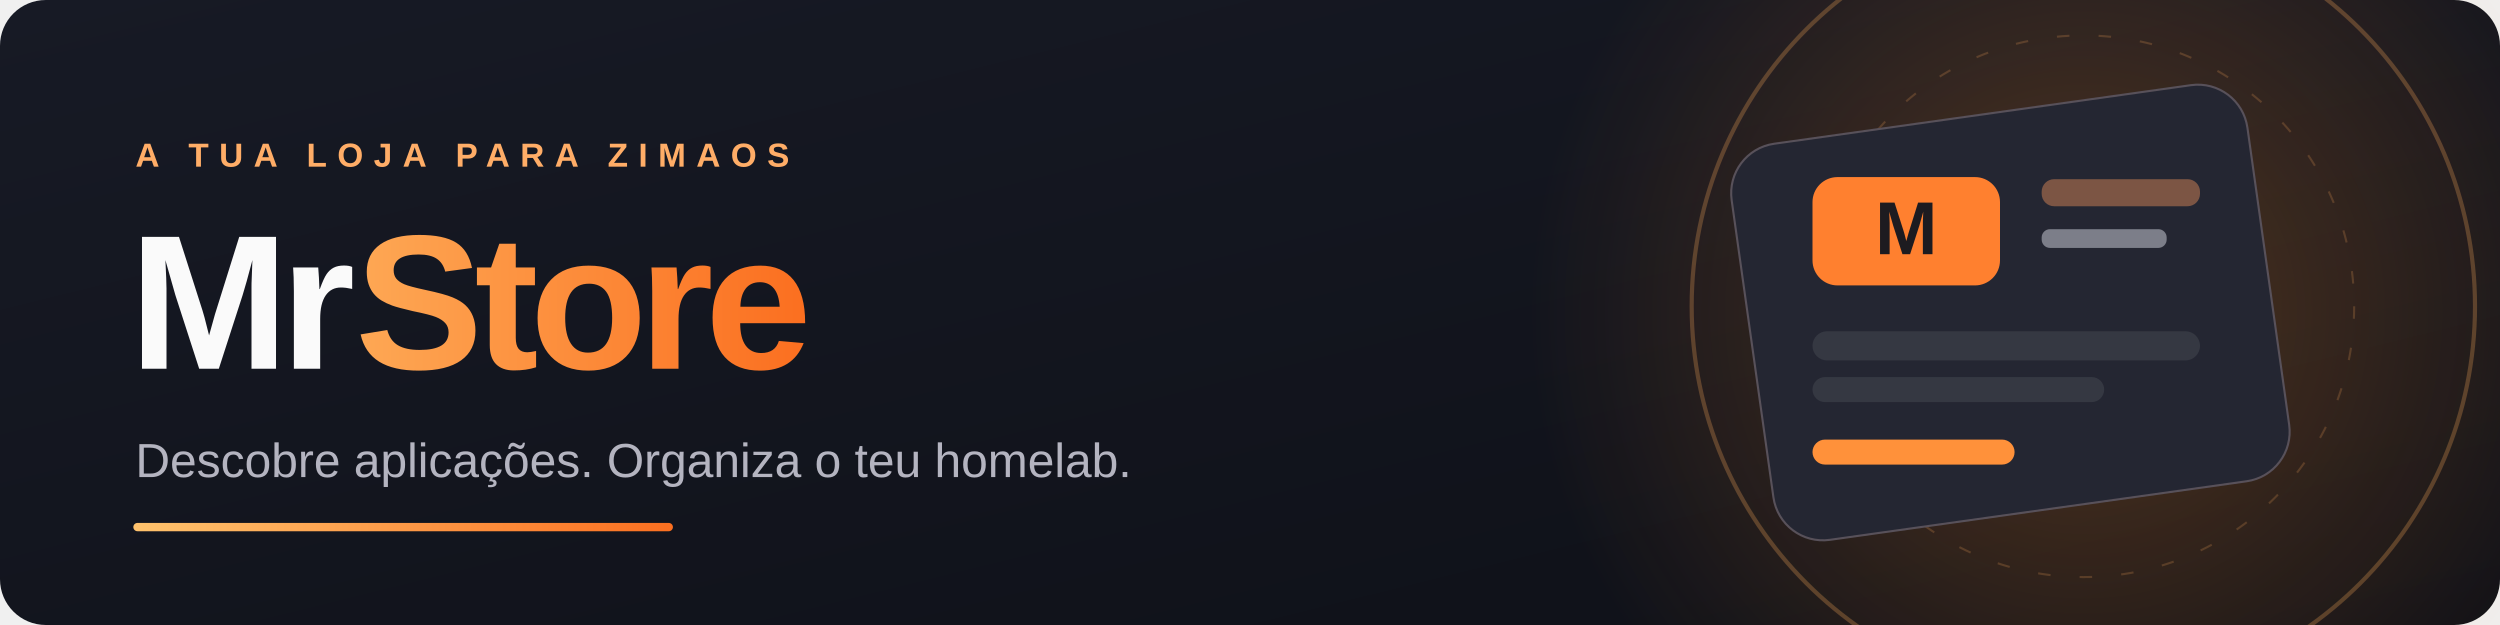
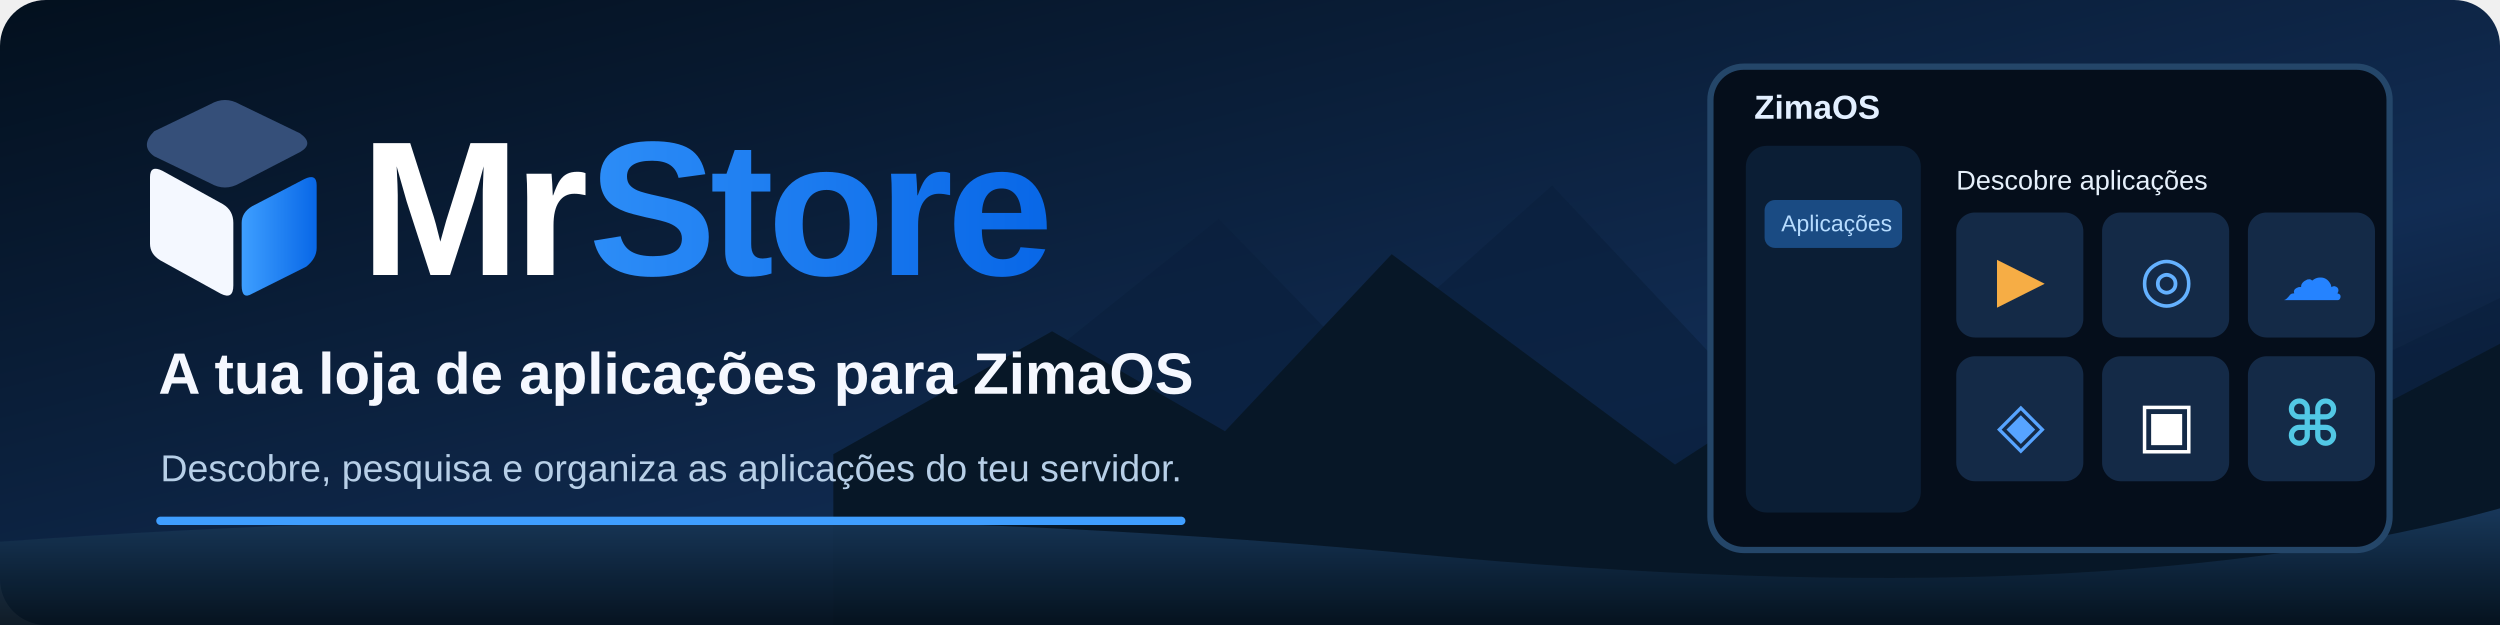
<svg xmlns="http://www.w3.org/2000/svg" viewBox="0 0 1200 300" role="img" aria-labelledby="title desc">
  <defs>
-     <linearGradient id="bg" x1="0" x2="1" y1="0" y2="1">
-       <stop stop-color="#171a25" />
-       <stop offset="1" stop-color="#0e1017" />
+     <linearGradient id="night" x1="0" x2="1" y1="0" y2="1">
+       <stop stop-color="#03101e" />
+       <stop offset=".65" stop-color="#112c53" />
+       <stop offset="1" stop-color="#06101d" />
    </linearGradient>
-     <linearGradient id="o" x1="0" x2="1">
-       <stop stop-color="#ffc36d" />
-       <stop offset="1" stop-color="#fb6f20" />
+     <linearGradient id="sea" x1="0" x2="0" y1="0" y2="1">
+       <stop stop-color="#19395c" />
+       <stop offset="1" stop-color="#05121e" />
    </linearGradient>
-     <radialGradient id="glow">
-       <stop stop-color="#ff8d2845" />
-       <stop offset="1" stop-color="#ff8d2800" />
-     </radialGradient>
+     <linearGradient id="blue" x1="0" x2="1">
+       <stop stop-color="#3e9fff" />
+       <stop offset="1" stop-color="#0867e7" />
+     </linearGradient>
  </defs>
-   <rect width="1200" height="300" rx="22" fill="url(#bg)" />
-   <circle cx="1000" cy="150" r="265" fill="url(#glow)" />
-   <circle cx="1000" cy="147" r="188" stroke="#ffad5a44" fill="none" stroke-width="2" />
-   <circle cx="1000" cy="147" r="130" stroke="#ffad5a33" fill="none" stroke-dasharray="6 14" />
-   <rect x="840" y="54" width="250" height="192" rx="24" fill="#242632" stroke="#58515a" transform="rotate(-8 965 150)" />
-   <rect x="870" y="85" width="90" height="52" rx="12" fill="#ff802f" />
-   <text x="915" y="122" text-anchor="middle" font-size="36" font-family="Arial,sans-serif" font-weight="bold" fill="#1d1b20">M</text>
-   <rect x="980" y="86" width="76" height="13" rx="6" fill="#ff9c6066" />
-   <rect x="980" y="110" width="60" height="9" rx="4" fill="#7c7e89" />
-   <rect x="870" y="159" width="186" height="14" rx="7" fill="#353842" />
-   <rect x="870" y="181" width="140" height="12" rx="6" fill="#353842" />
-   <rect x="870" y="211" width="97" height="12" rx="6" fill="#ff913a" />
-   <text x="65" y="80" fill="#ffad67" font-family="Arial,sans-serif" font-size="16" font-weight="bold" letter-spacing="5">A TUA LOJA PARA ZIMAOS</text>
-   <text x="62" y="177" fill="#fafafa" font-family="Arial,sans-serif" font-size="92" font-weight="bold" letter-spacing="-4">Mr<tspan fill="url(#o)">Store</tspan>
+   <rect width="1200" height="300" rx="22" fill="url(#night)" />
+   <path d="M460 205 585 105l66 68 94-84 109 116 90-56 102 69 154-75v157H460Z" fill="#0a203d" opacity=".7" />
+   <path d="M400 218 505 159l83 48 80-85 136 101 103-67 140 89 153-80v135H400Z" fill="#071727" />
+   <path d="M0 260 Q350 235 680 266T1200 244V300H0Z" fill="url(#sea)" opacity=".95" />
+   <rect x="821" y="32" width="326" height="232" rx="16" fill="#050e1b" stroke="#244669" stroke-width="3" />
+   <text x="842" y="57" font-family="Arial,sans-serif" font-size="16" font-weight="bold" fill="#e3efff">ZimaOS</text>
+   <rect x="838" y="70" width="84" height="176" rx="10" fill="#0b1e35" />
+   <rect x="847" y="96" width="66" height="23" rx="5" fill="#1a4b83" />
+   <text x="855" y="111" font-family="Arial,sans-serif" font-size="11" fill="#b6dcff">Aplicações</text>
+   <text x="939" y="91" font-family="Arial,sans-serif" font-size="13" fill="#e6f0fb">Descobre aplicações</text>
+   <g fill="#142a47">
+     <rect x="939" y="102" width="61" height="60" rx="9" />
+     <rect x="1009" y="102" width="61" height="60" rx="9" />
+     <rect x="1079" y="102" width="61" height="60" rx="9" />
+     <rect x="939" y="171" width="61" height="60" rx="9" />
+     <rect x="1009" y="171" width="61" height="60" rx="9" />
+     <rect x="1079" y="171" width="61" height="60" rx="9" />
+   </g>
+   <g font-family="Arial,sans-serif" font-weight="bold" font-size="30" text-anchor="middle">
+     <text x="970" y="144" fill="#f6ad45">▶</text>
+     <text x="1040" y="144" fill="#64b1ff">◎</text>
+     <text x="1110" y="144" fill="#2583ff">☁</text>
+     <text x="970" y="214" fill="#57a4ff">◈</text>
+     <text x="1040" y="214" fill="#ffffff">▣</text>
+     <text x="1110" y="214" fill="#52c8e5">⌘</text>
+   </g>
+   <path d="M74 63 101 50q7-4 14 0l29 14q7 5 0 9l-29 15q-7 4-14 0L74 75q-7-5 0-12" fill="#354f79" />
+   <path d="M72 85q0-6 6-3l29 16q5 3 5 9v30q0 7-6 4l-29-16q-5-3-5-8Z" fill="#f4f8ff" />
+   <path d="M116 107q0-5 5-8l25-13q6-3 6 3v30q0 5-5 9l-26 13q-5 3-5-4Z" fill="url(#blue)" />
+   <text x="173" y="132" fill="#ffffff" font-family="Arial,sans-serif" font-size="92" font-weight="bold" letter-spacing="-3">Mr<tspan fill="url(#blue)">Store</tspan>
  </text>
-   <text x="65" y="229" fill="#b4b4c0" font-family="Arial,sans-serif" font-size="23">Descobre aplicações. Organiza o teu homelab.</text>
-   <rect x="64" y="251" width="259" height="4" rx="2" fill="url(#o)" />
+   <text x="76" y="189" fill="#f5f8ff" font-family="Arial,sans-serif" font-size="28" font-weight="bold">A tua loja de aplicações para ZimaOS</text>
+   <text x="77" y="231" fill="#b7cfe7" font-family="Arial,sans-serif" font-size="18">Descobre, pesquisa e organiza as aplicações do teu servidor.</text>
+   <path d="M77 250h490" stroke="#3f9eff" stroke-width="4" stroke-linecap="round" />
</svg>
